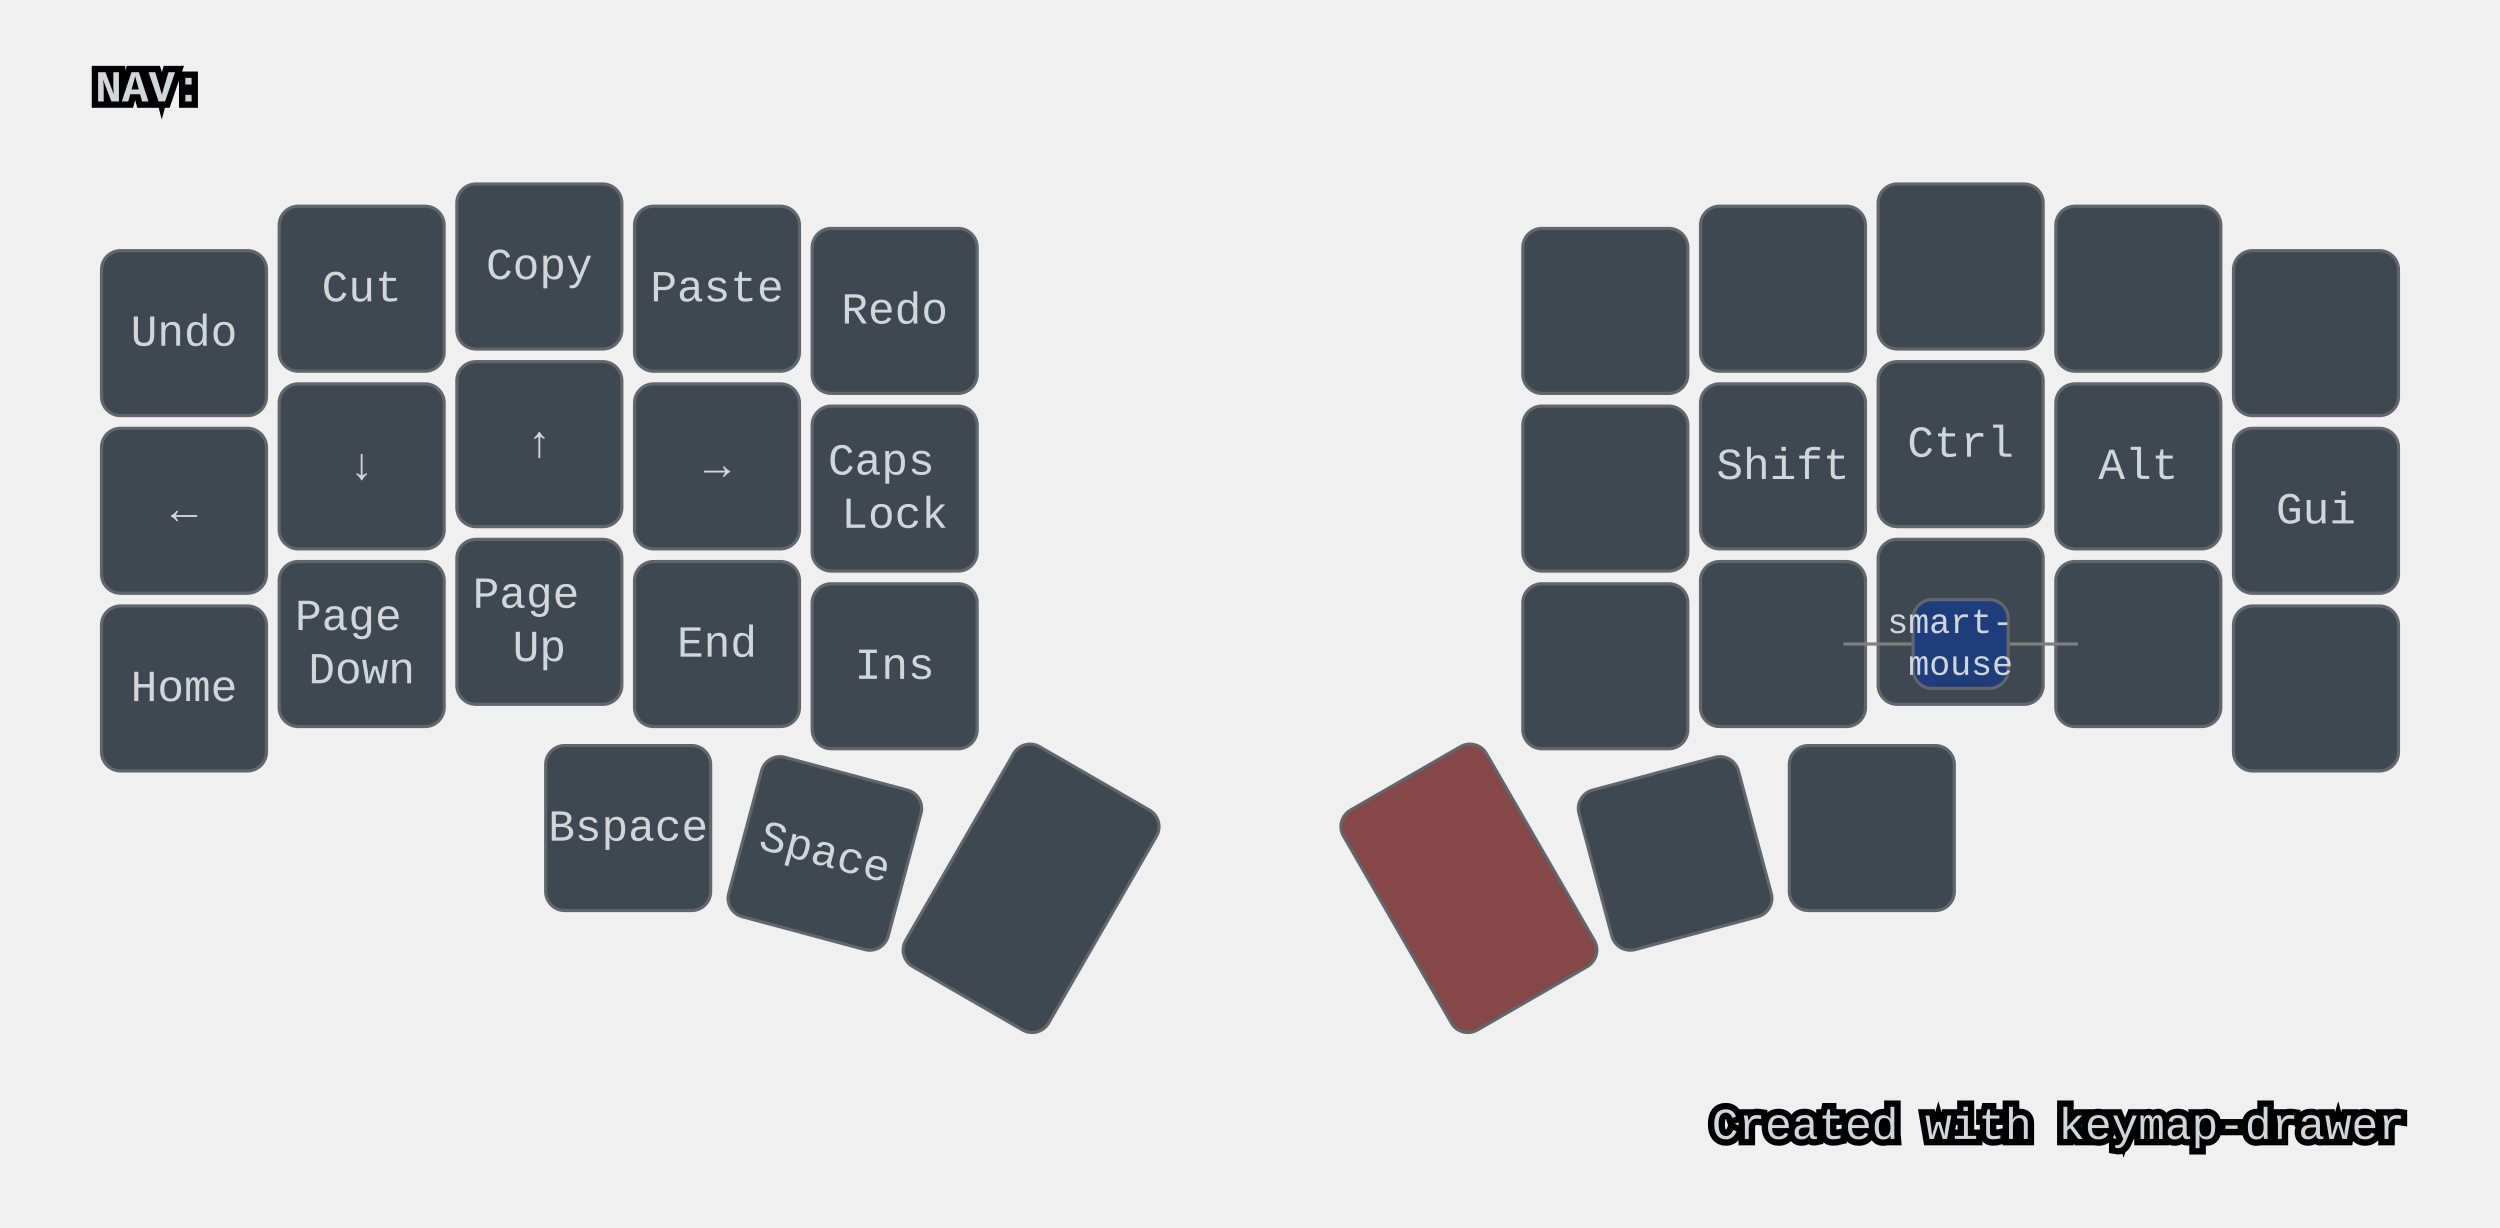
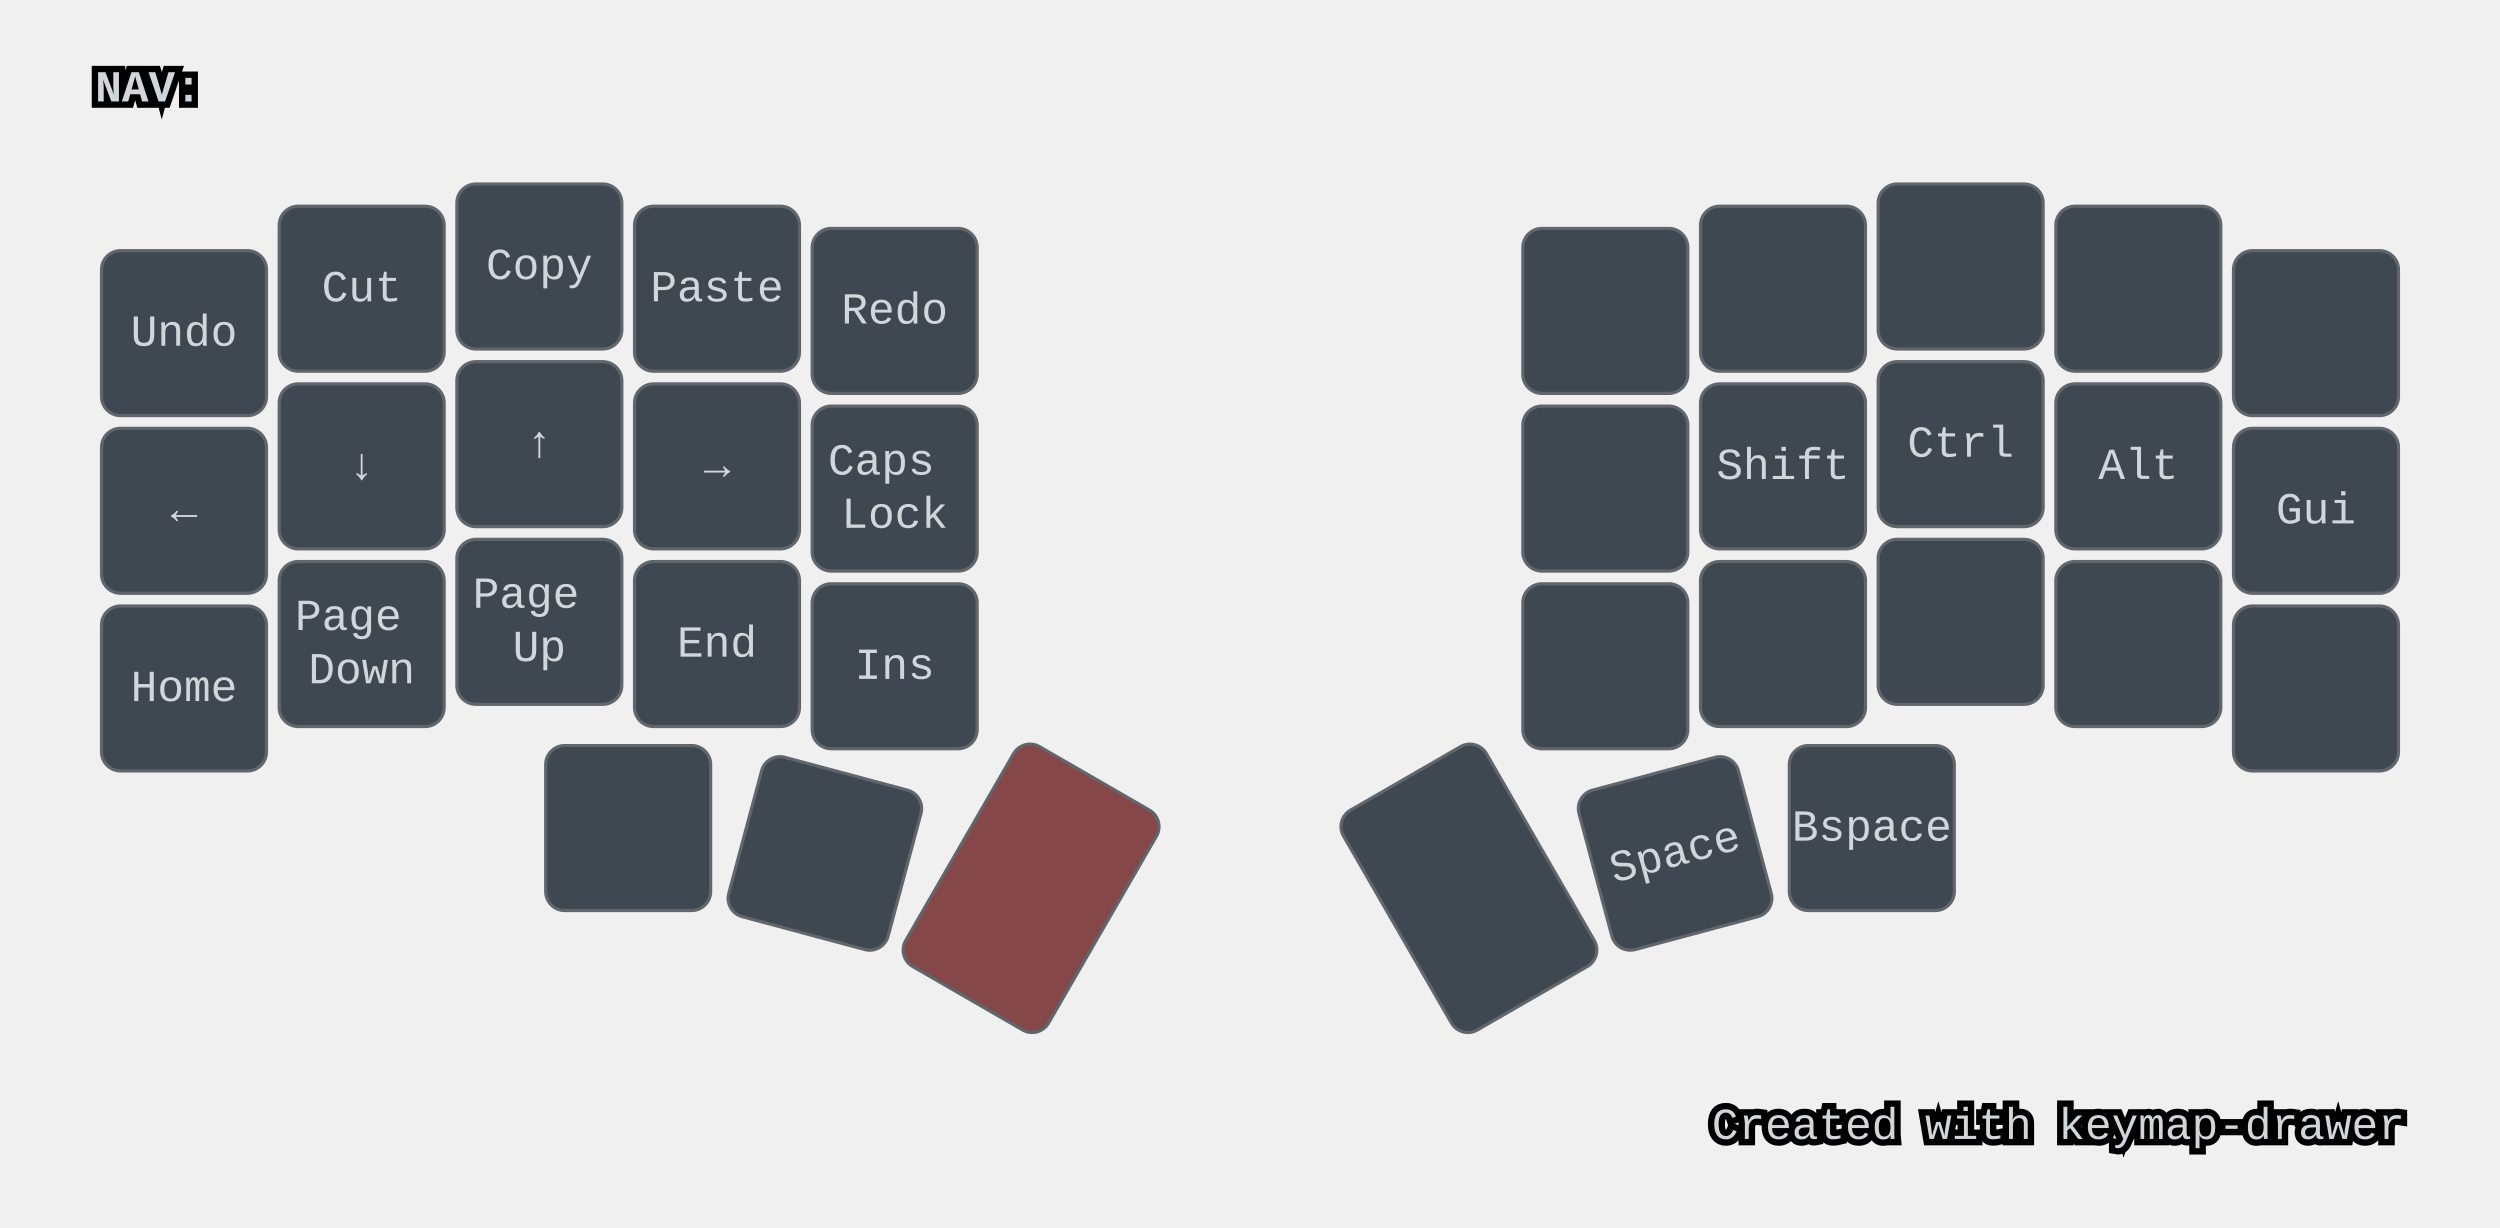
<svg xmlns="http://www.w3.org/2000/svg" width="788" height="387" viewBox="0 0 788 387" class="keymap">
  <style>/* inherit to force styles through use tags */
svg path {
    fill: inherit;
}

/* font and background color specifications */
svg.keymap {
    font-family: SFMono-Regular,Consolas,Liberation Mono,Menlo,monospace;
    font-size: 14px;
    font-kerning: normal;
    text-rendering: optimizeLegibility;
    fill: #24292e;
}

/* default key styling */
rect.key {
    fill: #f6f8fa;
}

rect.key, rect.combo {
    stroke: #c9cccf;
    stroke-width: 1;
}

/* default key side styling, only used is draw_key_sides is set */
rect.side {
    filter: brightness(90%);
}

/* color accent for combo boxes */
rect.combo, rect.combo-separate {
    fill: #cdf;
}

/* color accent for held keys */
rect.held, rect.combo.held {
    fill: #fdd;
}

/* color accent for ghost (optional) keys */
rect.ghost, rect.combo.ghost {
    stroke-dasharray: 4, 4;
    stroke-width: 2;
}

text {
    text-anchor: middle;
    dominant-baseline: middle;
}

/* styling for layer labels */
text.label {
    font-weight: bold;
    text-anchor: start;
    stroke: white;
    stroke-width: 4;
    paint-order: stroke;
}

/* styling for optional footer */
text.footer {
    text-anchor: end;
    dominant-baseline: auto;
    stroke: white;
    stroke-width: 4;
    paint-order: stroke;
}

/* styling for combo tap, and key non-tap label text */
text.combo, text.hold, text.shifted, text.left, text.right {
    font-size: 11px;
}

text.hold {
    text-anchor: middle;
    dominant-baseline: auto;
}

text.shifted {
    text-anchor: middle;
    dominant-baseline: hanging;
}

text.left {
    text-anchor: start;
}

text.right {
    text-anchor: end;
}

text.layer-activator {
    text-decoration: underline;
}

/* styling for hold/shifted label text in combo box */
text.combo.hold, text.combo.shifted, text.combo.left, text.combo.right {
    font-size: 8px;
}

/* lighter symbol for transparent keys */
text.trans {
    fill: #7b7e81;
}

/* styling for combo dendrons */
path.combo {
    stroke-width: 1;
    stroke: gray;
    fill: none;
}

/* Start Tabler Icons Cleanup */
/* cannot use height/width with glyphs */
.icon-tabler &gt; path {
    fill: inherit;
    stroke: inherit;
    stroke-width: 2;
}
/* hide tabler's default box */
.icon-tabler &gt; path[stroke="none"][fill="none"] {
    visibility: hidden;
}
/* End Tabler Icons Cleanup */

svg.keymap { fill: #d1d6db; }
rect.key { fill: #3f4750; }
rect.key, rect.combo { stroke: #60666c; }
rect.combo, rect.combo-separate { fill: #1f3d7a; }
rect.held, rect.combo.held { fill: #854747; }
text.label, text.footer { stroke: black; }
text.trans { fill: #7e8184; }
path.combo { stroke: #7f7f7f; }
- 
- 
- svg.keymap { background-color: #121212; }</style>
+ </style>
  <g transform="translate(30, 0)" class="layer-NAV">
    <text x="0" y="28" class="label" id="NAV">NAV:</text>
    <g transform="translate(0, 56)">
      <g transform="translate(28, 49)" class="key keypos-0">
        <rect rx="6" ry="6" x="-26" y="-26" width="52" height="52" class="key" />
        <text x="0" y="0" class="key tap">Undo</text>
      </g>
      <g transform="translate(84, 35)" class="key keypos-1">
        <rect rx="6" ry="6" x="-26" y="-26" width="52" height="52" class="key" />
        <text x="0" y="0" class="key tap">Cut</text>
      </g>
      <g transform="translate(140, 28)" class="key keypos-2">
        <rect rx="6" ry="6" x="-26" y="-26" width="52" height="52" class="key" />
        <text x="0" y="0" class="key tap">Copy</text>
      </g>
      <g transform="translate(196, 35)" class="key keypos-3">
        <rect rx="6" ry="6" x="-26" y="-26" width="52" height="52" class="key" />
        <text x="0" y="0" class="key tap">Paste</text>
      </g>
      <g transform="translate(252, 42)" class="key keypos-4">
        <rect rx="6" ry="6" x="-26" y="-26" width="52" height="52" class="key" />
        <text x="0" y="0" class="key tap">Redo</text>
      </g>
      <g transform="translate(476, 42)" class="key keypos-5">
        <rect rx="6" ry="6" x="-26" y="-26" width="52" height="52" class="key" />
      </g>
      <g transform="translate(532, 35)" class="key keypos-6">
        <rect rx="6" ry="6" x="-26" y="-26" width="52" height="52" class="key" />
      </g>
      <g transform="translate(588, 28)" class="key keypos-7">
        <rect rx="6" ry="6" x="-26" y="-26" width="52" height="52" class="key" />
      </g>
      <g transform="translate(644, 35)" class="key keypos-8">
        <rect rx="6" ry="6" x="-26" y="-26" width="52" height="52" class="key" />
      </g>
      <g transform="translate(700, 49)" class="key keypos-9">
        <rect rx="6" ry="6" x="-26" y="-26" width="52" height="52" class="key" />
      </g>
      <g transform="translate(28, 105)" class="key keypos-10">
        <rect rx="6" ry="6" x="-26" y="-26" width="52" height="52" class="key" />
        <text x="0" y="0" class="key tap">←</text>
      </g>
      <g transform="translate(84, 91)" class="key keypos-11">
        <rect rx="6" ry="6" x="-26" y="-26" width="52" height="52" class="key" />
        <text x="0" y="0" class="key tap">↓</text>
      </g>
      <g transform="translate(140, 84)" class="key keypos-12">
        <rect rx="6" ry="6" x="-26" y="-26" width="52" height="52" class="key" />
        <text x="0" y="0" class="key tap">↑</text>
      </g>
      <g transform="translate(196, 91)" class="key keypos-13">
        <rect rx="6" ry="6" x="-26" y="-26" width="52" height="52" class="key" />
        <text x="0" y="0" class="key tap">→</text>
      </g>
      <g transform="translate(252, 98)" class="key keypos-14">
        <rect rx="6" ry="6" x="-26" y="-26" width="52" height="52" class="key" />
        <text x="0" y="0" class="key tap">
          <tspan x="0" dy="-0.6em">Caps</tspan>
          <tspan x="0" dy="1.2em">Lock</tspan>
        </text>
      </g>
      <g transform="translate(476, 98)" class="key keypos-15">
        <rect rx="6" ry="6" x="-26" y="-26" width="52" height="52" class="key" />
      </g>
      <g transform="translate(532, 91)" class="key keypos-16">
        <rect rx="6" ry="6" x="-26" y="-26" width="52" height="52" class="key" />
        <text x="0" y="0" class="key tap">Shift</text>
      </g>
      <g transform="translate(588, 84)" class="key keypos-17">
        <rect rx="6" ry="6" x="-26" y="-26" width="52" height="52" class="key" />
        <text x="0" y="0" class="key tap">Ctrl</text>
      </g>
      <g transform="translate(644, 91)" class="key keypos-18">
        <rect rx="6" ry="6" x="-26" y="-26" width="52" height="52" class="key" />
        <text x="0" y="0" class="key tap">Alt</text>
      </g>
      <g transform="translate(700, 105)" class="key keypos-19">
        <rect rx="6" ry="6" x="-26" y="-26" width="52" height="52" class="key" />
        <text x="0" y="0" class="key tap">Gui</text>
      </g>
      <g transform="translate(28, 161)" class="key keypos-20">
        <rect rx="6" ry="6" x="-26" y="-26" width="52" height="52" class="key" />
        <text x="0" y="0" class="key tap">Home</text>
      </g>
      <g transform="translate(84, 147)" class="key keypos-21">
        <rect rx="6" ry="6" x="-26" y="-26" width="52" height="52" class="key" />
        <text x="0" y="0" class="key tap">
          <tspan x="0" dy="-0.6em">Page</tspan>
          <tspan x="0" dy="1.2em">Down</tspan>
        </text>
      </g>
      <g transform="translate(140, 140)" class="key keypos-22">
        <rect rx="6" ry="6" x="-26" y="-26" width="52" height="52" class="key" />
        <text x="0" y="0" class="key tap">
          <tspan x="0" dy="-0.6em">Page</tspan>
          <tspan x="0" dy="1.2em">Up</tspan>
        </text>
      </g>
      <g transform="translate(196, 147)" class="key keypos-23">
        <rect rx="6" ry="6" x="-26" y="-26" width="52" height="52" class="key" />
        <text x="0" y="0" class="key tap">End</text>
      </g>
      <g transform="translate(252, 154)" class="key keypos-24">
        <rect rx="6" ry="6" x="-26" y="-26" width="52" height="52" class="key" />
        <text x="0" y="0" class="key tap">Ins</text>
      </g>
      <g transform="translate(476, 154)" class="key keypos-25">
        <rect rx="6" ry="6" x="-26" y="-26" width="52" height="52" class="key" />
      </g>
      <g transform="translate(532, 147)" class="key keypos-26">
        <rect rx="6" ry="6" x="-26" y="-26" width="52" height="52" class="key" />
      </g>
      <g transform="translate(588, 140)" class="key keypos-27">
        <rect rx="6" ry="6" x="-26" y="-26" width="52" height="52" class="key" />
      </g>
      <g transform="translate(644, 147)" class="key keypos-28">
        <rect rx="6" ry="6" x="-26" y="-26" width="52" height="52" class="key" />
      </g>
      <g transform="translate(700, 161)" class="key keypos-29">
        <rect rx="6" ry="6" x="-26" y="-26" width="52" height="52" class="key" />
      </g>
      <g transform="translate(168, 205)" class="key keypos-30">
        <rect rx="6" ry="6" x="-26" y="-26" width="52" height="52" class="key" />
+       </g>
+       <g transform="translate(230, 213) rotate(15.0)" class="key keypos-31">
+         <rect rx="6" ry="6" x="-26" y="-26" width="52" height="52" class="key" />
+       </g>
+       <g transform="translate(295, 224) rotate(30.0)" class="key held keypos-32">
+         <rect rx="6" ry="6" x="-26" y="-40" width="52" height="80" class="key held" />
+       </g>
+       <g transform="translate(433, 224) rotate(-30.0)" class="key keypos-33">
+         <rect rx="6" ry="6" x="-26" y="-40" width="52" height="80" class="key" />
+       </g>
+       <g transform="translate(498, 213) rotate(-15.0)" class="key keypos-34">
+         <rect rx="6" ry="6" x="-26" y="-26" width="52" height="52" class="key" />
+         <text x="0" y="0" class="key tap">Space</text>
+       </g>
+       <g transform="translate(560, 205)" class="key keypos-35">
+         <rect rx="6" ry="6" x="-26" y="-26" width="52" height="52" class="key" />
        <text x="0" y="0" class="key tap">Bspace</text>
-       </g>
-       <g transform="translate(230, 213) rotate(15.0)" class="key keypos-31">
-         <rect rx="6" ry="6" x="-26" y="-26" width="52" height="52" class="key" />
-         <text x="0" y="0" class="key tap">Space</text>
-       </g>
-       <g transform="translate(295, 224) rotate(30.0)" class="key keypos-32">
-         <rect rx="6" ry="6" x="-26" y="-40" width="52" height="80" class="key" />
-       </g>
-       <g transform="translate(433, 224) rotate(-30.0)" class="key held keypos-33">
-         <rect rx="6" ry="6" x="-26" y="-40" width="52" height="80" class="key held" />
-       </g>
-       <g transform="translate(498, 213) rotate(-15.0)" class="key keypos-34">
-         <rect rx="6" ry="6" x="-26" y="-26" width="52" height="52" class="key" />
-       </g>
-       <g transform="translate(560, 205)" class="key keypos-35">
-         <rect rx="6" ry="6" x="-26" y="-26" width="52" height="52" class="key" />
-       </g>
-       <g class="combo combopos-0">
-         <path d="M588,147 l-37,0" class="combo" />
-         <path d="M588,147 l37,0" class="combo" />
-         <rect rx="6" ry="6" x="573" y="133" width="30" height="28" class="combo" />
-         <text x="588" y="147" class="combo tap">
-           <tspan x="588" dy="-0.6em">smart-</tspan>
-           <tspan x="588" dy="1.2em">mouse</tspan>
-         </text>
      </g>
    </g>
  </g>
  <text x="758.0" y="359.0" class="footer">Created with <a href="https://github.com/caksoylar/keymap-drawer">keymap-drawer</a>
  </text>
</svg>
